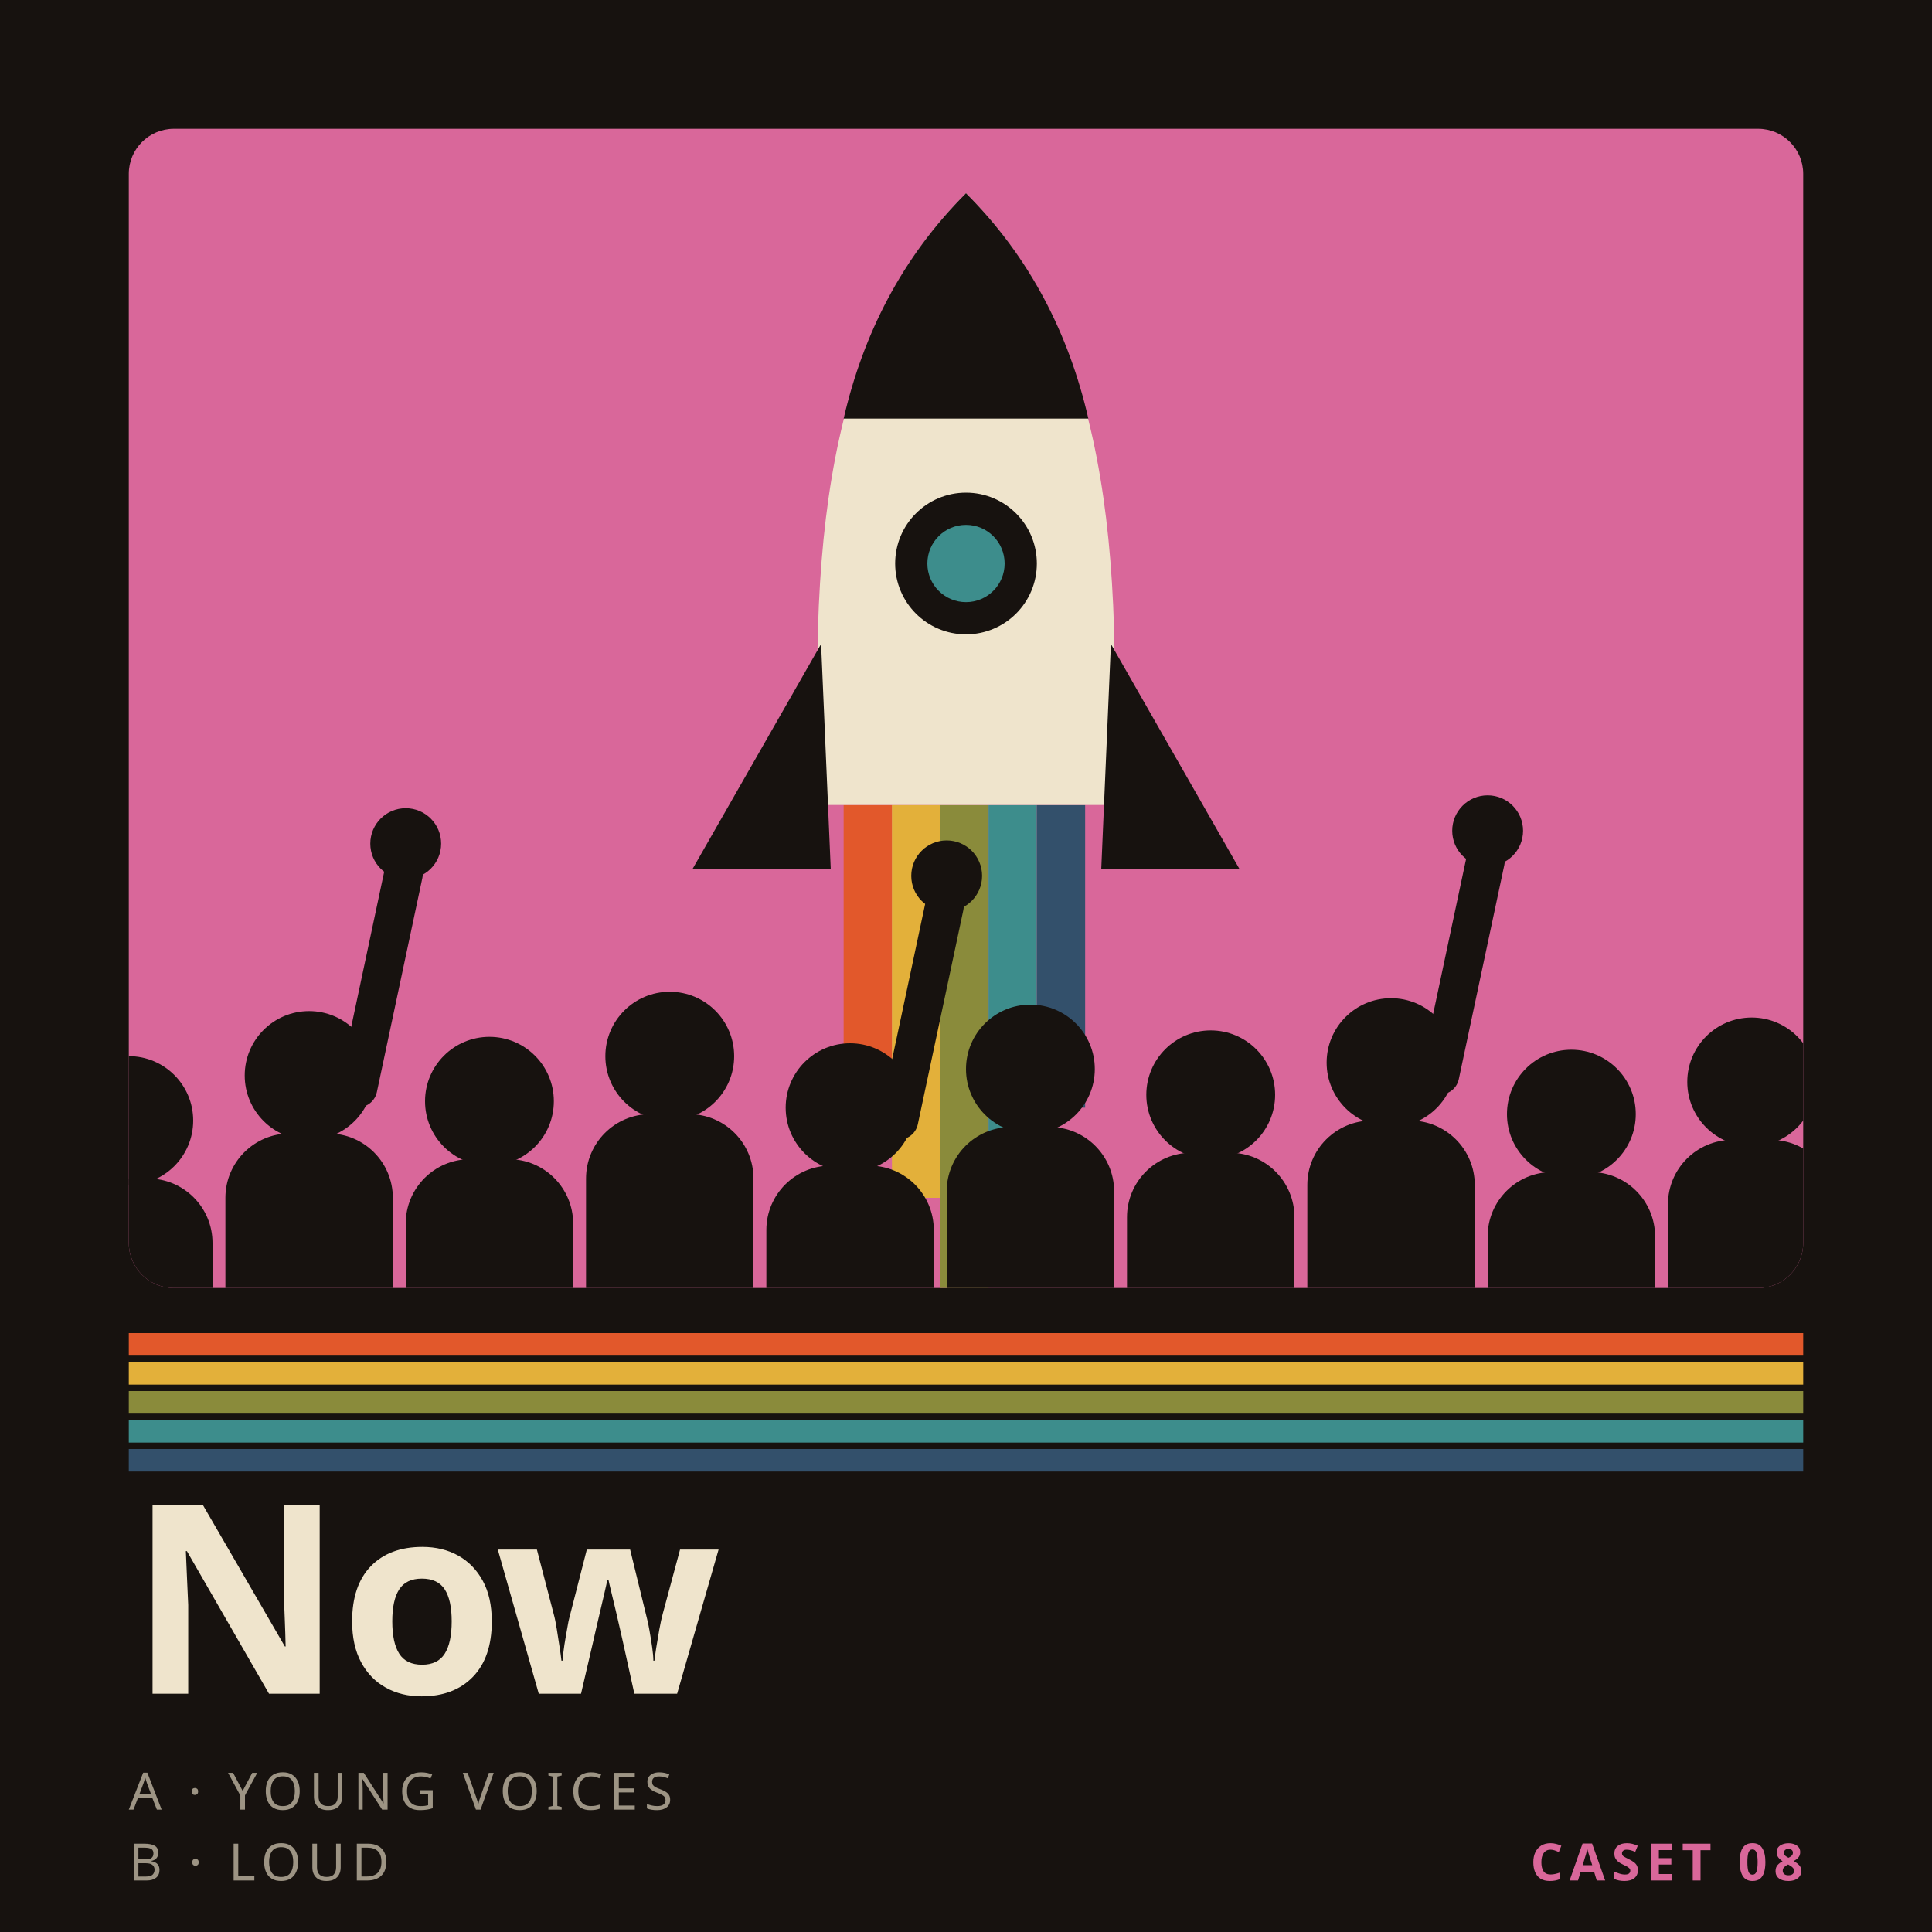
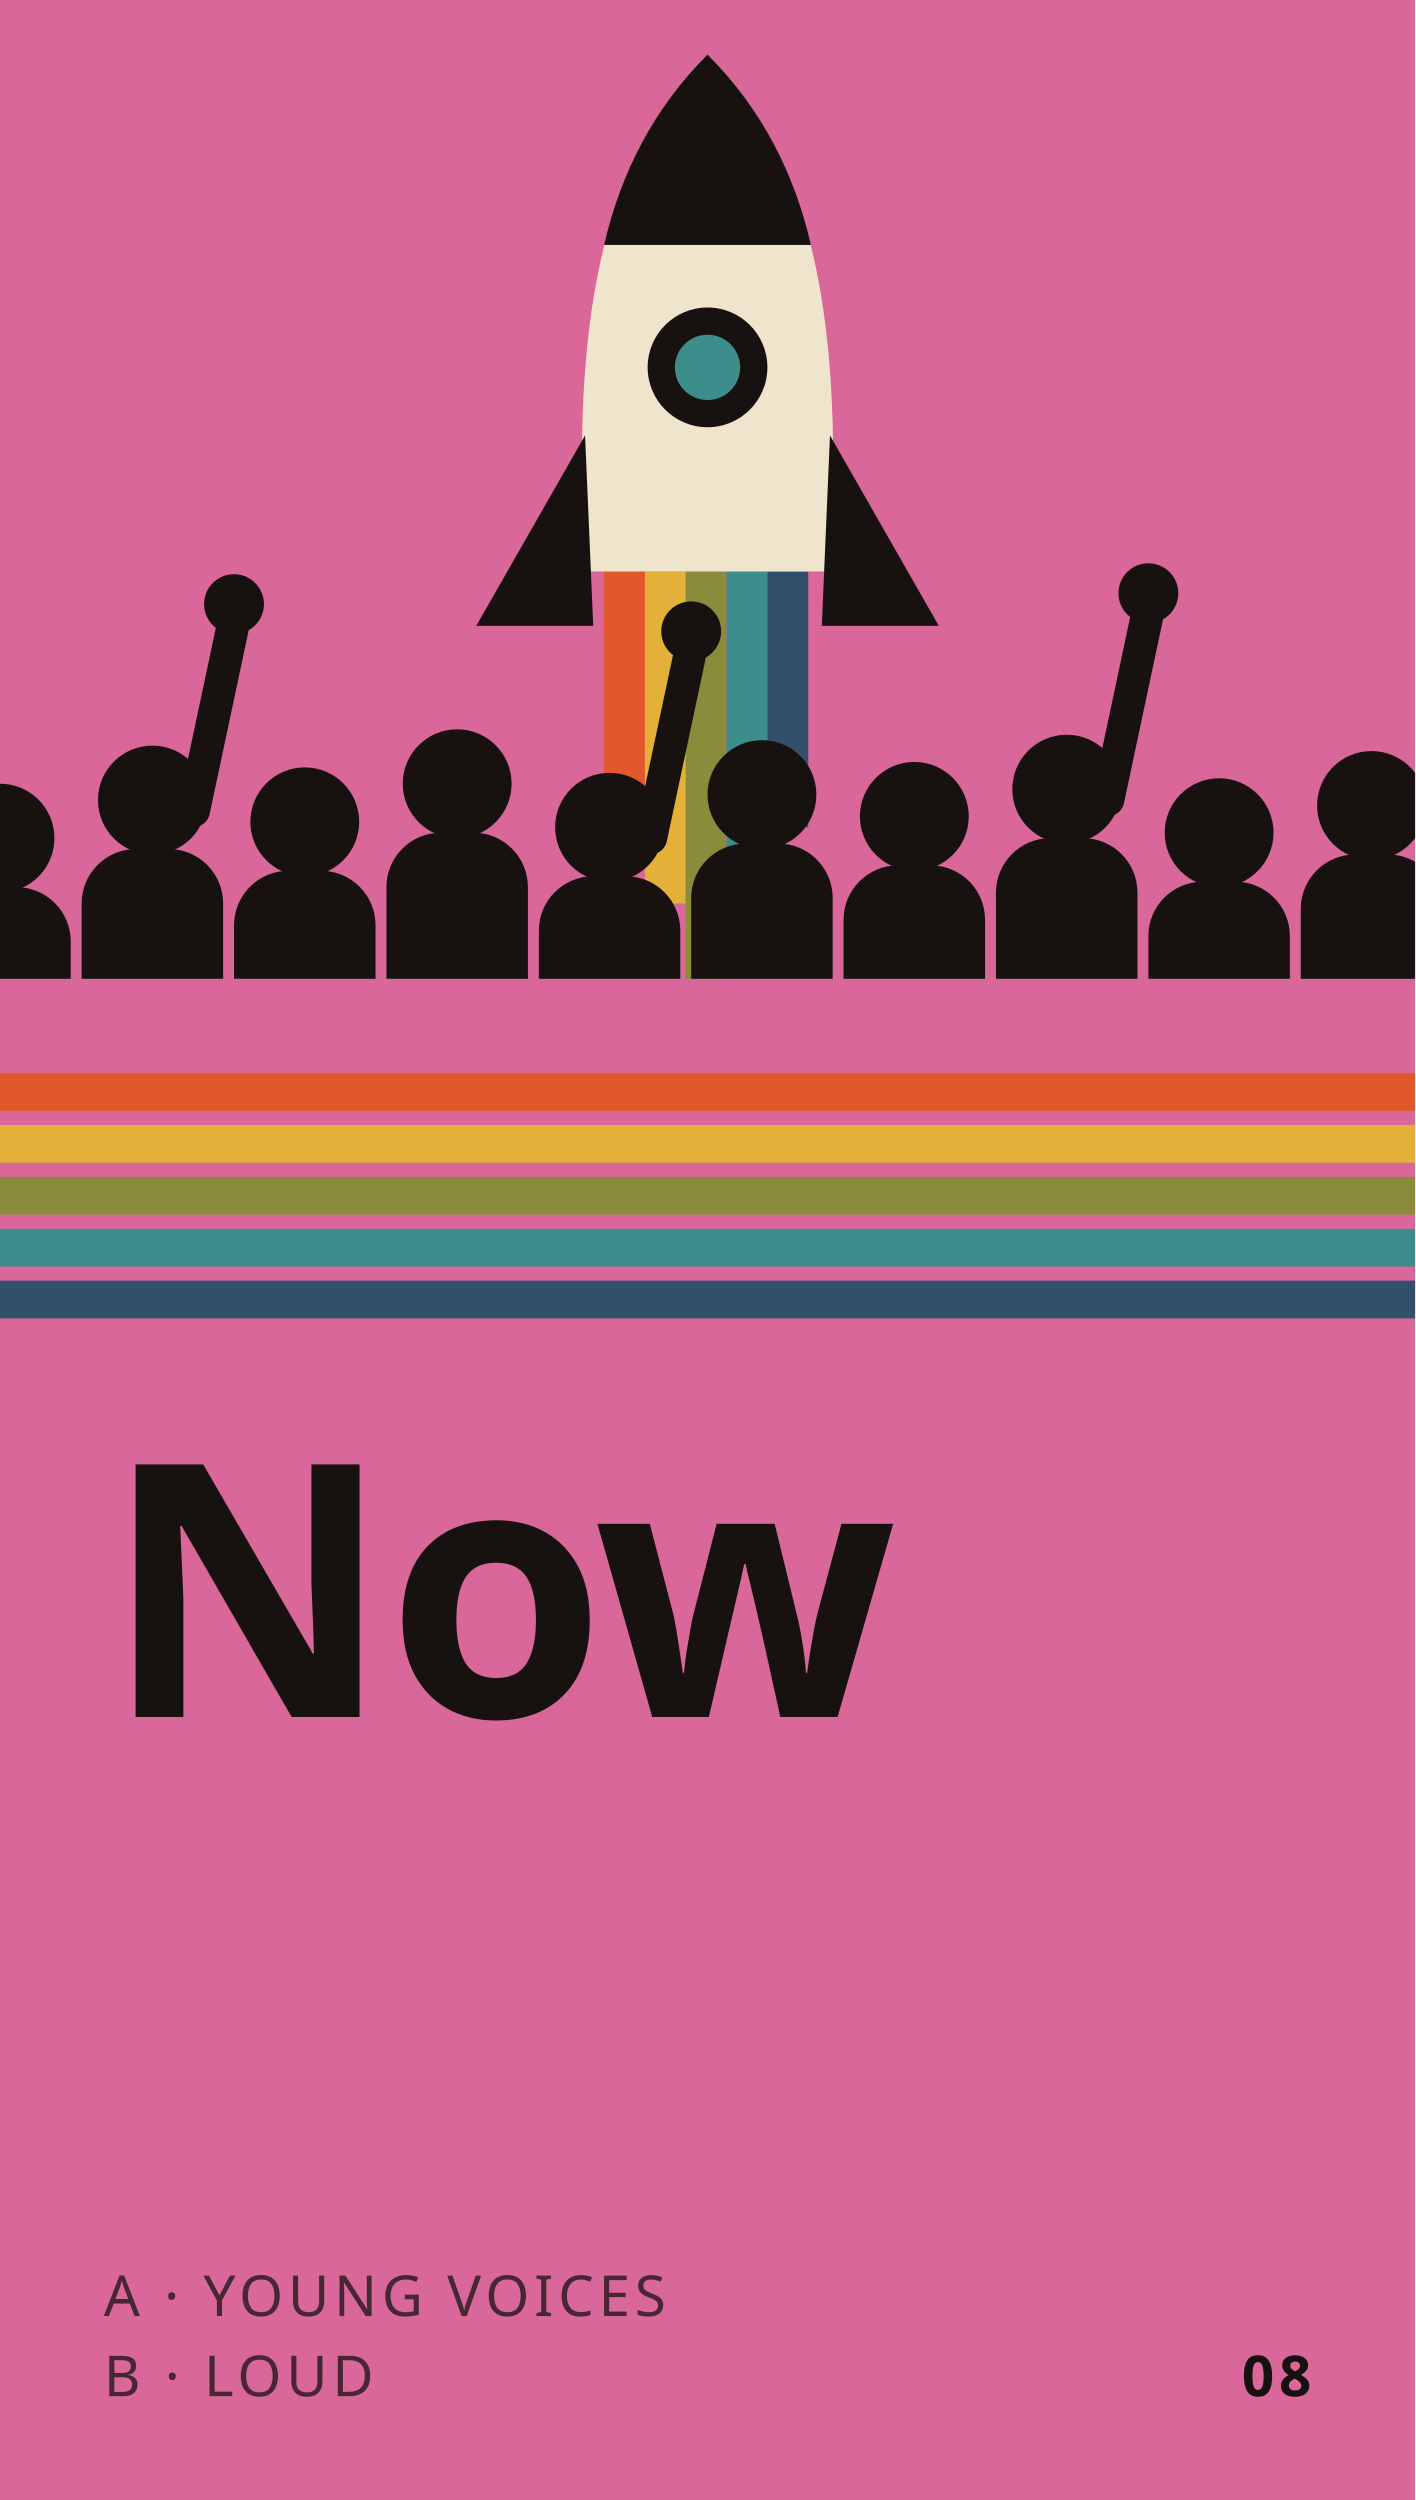
- <svg xmlns="http://www.w3.org/2000/svg" viewBox="0 0 600 600" width="600" height="600">
-   <rect width="600" height="600" fill="#17120f" />
-   <clipPath id="panel">
-     <rect x="40" y="40" width="520" height="360" rx="14" />
+ <svg xmlns="http://www.w3.org/2000/svg" viewBox="0 0 600 1060" width="600" height="1060">
+   <rect width="600" height="1060" fill="#d9679a" />
+   <clipPath id="band">
+     <rect width="600" height="415" />
  </clipPath>
-   <rect x="40" y="40" width="520" height="360" rx="14" fill="#d9679a" />
-   <g clip-path="url(#panel)">
-     <rect x="262" y="250" width="15" height="94" fill="#e2582b" />
-     <rect x="277" y="250" width="15" height="122" fill="#e3b03a" />
-     <rect x="292" y="250" width="15" height="150" fill="#8a8b3b" />
-     <rect x="307" y="250" width="15" height="122" fill="#3d8d8c" />
-     <rect x="322" y="250" width="15" height="94" fill="#33506b" />
-     <path d="M300 60C340 100 350 160 345 250H255C250 160 260 100 300 60Z" fill="#efe4cc" />
-     <path d="M300 60C320 80 332 104 338 130H262C268 104 280 80 300 60Z" fill="#17120f" />
-     <circle cx="300" cy="175" r="22" fill="#17120f" />
-     <circle cx="300" cy="175" r="12" fill="#3d8d8c" />
-     <path d="M255 200L215 270H258Z" fill="#17120f" />
-     <path d="M345 200L385 270H342Z" fill="#17120f" />
-     <circle cx="40" cy="348" r="20" fill="#17120f" />
-     <rect x="14" y="366" width="52" height="80" rx="20" fill="#17120f" />
-     <circle cx="96" cy="334" r="20" fill="#17120f" />
-     <rect x="70" y="352" width="52" height="80" rx="20" fill="#17120f" />
-     <rect x="106" y="264" width="12" height="80" rx="6" fill="#17120f" transform="rotate(12 112 334)" />
-     <circle cx="126" cy="262" r="11" fill="#17120f" />
-     <circle cx="152" cy="342" r="20" fill="#17120f" />
-     <rect x="126" y="360" width="52" height="80" rx="20" fill="#17120f" />
-     <circle cx="208" cy="328" r="20" fill="#17120f" />
-     <rect x="182" y="346" width="52" height="80" rx="20" fill="#17120f" />
-     <circle cx="264" cy="344" r="20" fill="#17120f" />
-     <rect x="238" y="362" width="52" height="80" rx="20" fill="#17120f" />
-     <rect x="274" y="274" width="12" height="80" rx="6" fill="#17120f" transform="rotate(12 280 344)" />
-     <circle cx="294" cy="272" r="11" fill="#17120f" />
-     <circle cx="320" cy="332" r="20" fill="#17120f" />
-     <rect x="294" y="350" width="52" height="80" rx="20" fill="#17120f" />
-     <circle cx="376" cy="340" r="20" fill="#17120f" />
-     <rect x="350" y="358" width="52" height="80" rx="20" fill="#17120f" />
-     <circle cx="432" cy="330" r="20" fill="#17120f" />
-     <rect x="406" y="348" width="52" height="80" rx="20" fill="#17120f" />
-     <rect x="442" y="260" width="12" height="80" rx="6" fill="#17120f" transform="rotate(12 448 330)" />
-     <circle cx="462" cy="258" r="11" fill="#17120f" />
-     <circle cx="488" cy="346" r="20" fill="#17120f" />
-     <rect x="462" y="364" width="52" height="80" rx="20" fill="#17120f" />
-     <circle cx="544" cy="336" r="20" fill="#17120f" />
-     <rect x="518" y="354" width="52" height="80" rx="20" fill="#17120f" />
+   <g clip-path="url(#band)">
+     <g transform="scale(1.1538) translate(-40 -40)">
+       <rect x="262" y="250" width="15" height="94" fill="#e2582b" />
+       <rect x="277" y="250" width="15" height="122" fill="#e3b03a" />
+       <rect x="292" y="250" width="15" height="150" fill="#8a8b3b" />
+       <rect x="307" y="250" width="15" height="122" fill="#3d8d8c" />
+       <rect x="322" y="250" width="15" height="94" fill="#33506b" />
+       <path d="M300 60C340 100 350 160 345 250H255C250 160 260 100 300 60Z" fill="#efe4cc" />
+       <path d="M300 60C320 80 332 104 338 130H262C268 104 280 80 300 60Z" fill="#17120f" />
+       <circle cx="300" cy="175" r="22" fill="#17120f" />
+       <circle cx="300" cy="175" r="12" fill="#3d8d8c" />
+       <path d="M255 200L215 270H258Z" fill="#17120f" />
+       <path d="M345 200L385 270H342Z" fill="#17120f" />
+       <circle cx="40" cy="348" r="20" fill="#17120f" />
+       <rect x="14" y="366" width="52" height="80" rx="20" fill="#17120f" />
+       <circle cx="96" cy="334" r="20" fill="#17120f" />
+       <rect x="70" y="352" width="52" height="80" rx="20" fill="#17120f" />
+       <rect x="106" y="264" width="12" height="80" rx="6" fill="#17120f" transform="rotate(12 112 334)" />
+       <circle cx="126" cy="262" r="11" fill="#17120f" />
+       <circle cx="152" cy="342" r="20" fill="#17120f" />
+       <rect x="126" y="360" width="52" height="80" rx="20" fill="#17120f" />
+       <circle cx="208" cy="328" r="20" fill="#17120f" />
+       <rect x="182" y="346" width="52" height="80" rx="20" fill="#17120f" />
+       <circle cx="264" cy="344" r="20" fill="#17120f" />
+       <rect x="238" y="362" width="52" height="80" rx="20" fill="#17120f" />
+       <rect x="274" y="274" width="12" height="80" rx="6" fill="#17120f" transform="rotate(12 280 344)" />
+       <circle cx="294" cy="272" r="11" fill="#17120f" />
+       <circle cx="320" cy="332" r="20" fill="#17120f" />
+       <rect x="294" y="350" width="52" height="80" rx="20" fill="#17120f" />
+       <circle cx="376" cy="340" r="20" fill="#17120f" />
+       <rect x="350" y="358" width="52" height="80" rx="20" fill="#17120f" />
+       <circle cx="432" cy="330" r="20" fill="#17120f" />
+       <rect x="406" y="348" width="52" height="80" rx="20" fill="#17120f" />
+       <rect x="442" y="260" width="12" height="80" rx="6" fill="#17120f" transform="rotate(12 448 330)" />
+       <circle cx="462" cy="258" r="11" fill="#17120f" />
+       <circle cx="488" cy="346" r="20" fill="#17120f" />
+       <rect x="462" y="364" width="52" height="80" rx="20" fill="#17120f" />
+       <circle cx="544" cy="336" r="20" fill="#17120f" />
+       <rect x="518" y="354" width="52" height="80" rx="20" fill="#17120f" />
+     </g>
  </g>
  <g>
-     <rect x="40" y="414" width="520" height="7" fill="#e2582b" />
-     <rect x="40" y="423" width="520" height="7" fill="#e3b03a" />
-     <rect x="40" y="432" width="520" height="7" fill="#8a8b3b" />
-     <rect x="40" y="441" width="520" height="7" fill="#3d8d8c" />
-     <rect x="40" y="450" width="520" height="7" fill="#33506b" />
+     <rect x="0" y="455" width="600" height="16" fill="#e2582b" />
+     <rect x="0" y="477" width="600" height="16" fill="#e3b03a" />
+     <rect x="0" y="499" width="600" height="16" fill="#8a8b3b" />
+     <rect x="0" y="521" width="600" height="16" fill="#3d8d8c" />
+     <rect x="0" y="543" width="600" height="16" fill="#33506b" />
  </g>
-   <text x="40" y="526" font-family="Futura, 'Century Gothic', 'Avenir Next', 'Trebuchet MS', sans-serif" font-weight="700" font-size="82" fill="#efe4cc" letter-spacing="-1">Now</text>
-   <text font-family="Futura, 'Century Gothic', 'Avenir Next', 'Trebuchet MS', sans-serif" font-weight="500" font-size="16" letter-spacing="2" fill="#efe4cc" fill-opacity=".62">
-     <tspan x="40" y="562">A · YOUNG VOICES</tspan>
-     <tspan x="40" y="584">B · LOUD</tspan>
+   <text font-family="Futura, 'Century Gothic', 'Avenir Next', 'Trebuchet MS', sans-serif" font-weight="700" font-size="150" fill="#17120f" letter-spacing="-2">
+     <tspan x="44" y="728">Now</tspan>
  </text>
-   <text x="560" y="584" text-anchor="end" font-family="Futura, 'Century Gothic', 'Avenir Next', 'Trebuchet MS', sans-serif" font-weight="700" font-size="16" letter-spacing="2" fill="#d9679a">CASET 08</text>
+   <text font-family="Futura, 'Century Gothic', 'Avenir Next', 'Trebuchet MS', sans-serif" font-weight="500" font-size="24" letter-spacing="2" fill="#17120f" fill-opacity=".75">
+     <tspan x="44" y="982">A · YOUNG VOICES</tspan>
+     <tspan x="44" y="1016">B · LOUD</tspan>
+   </text>
+   <text x="556" y="1016" text-anchor="end" font-family="Futura, 'Century Gothic', 'Avenir Next', 'Trebuchet MS', sans-serif" font-weight="700" font-size="24" letter-spacing="2" fill="#17120f">08</text>
</svg>
